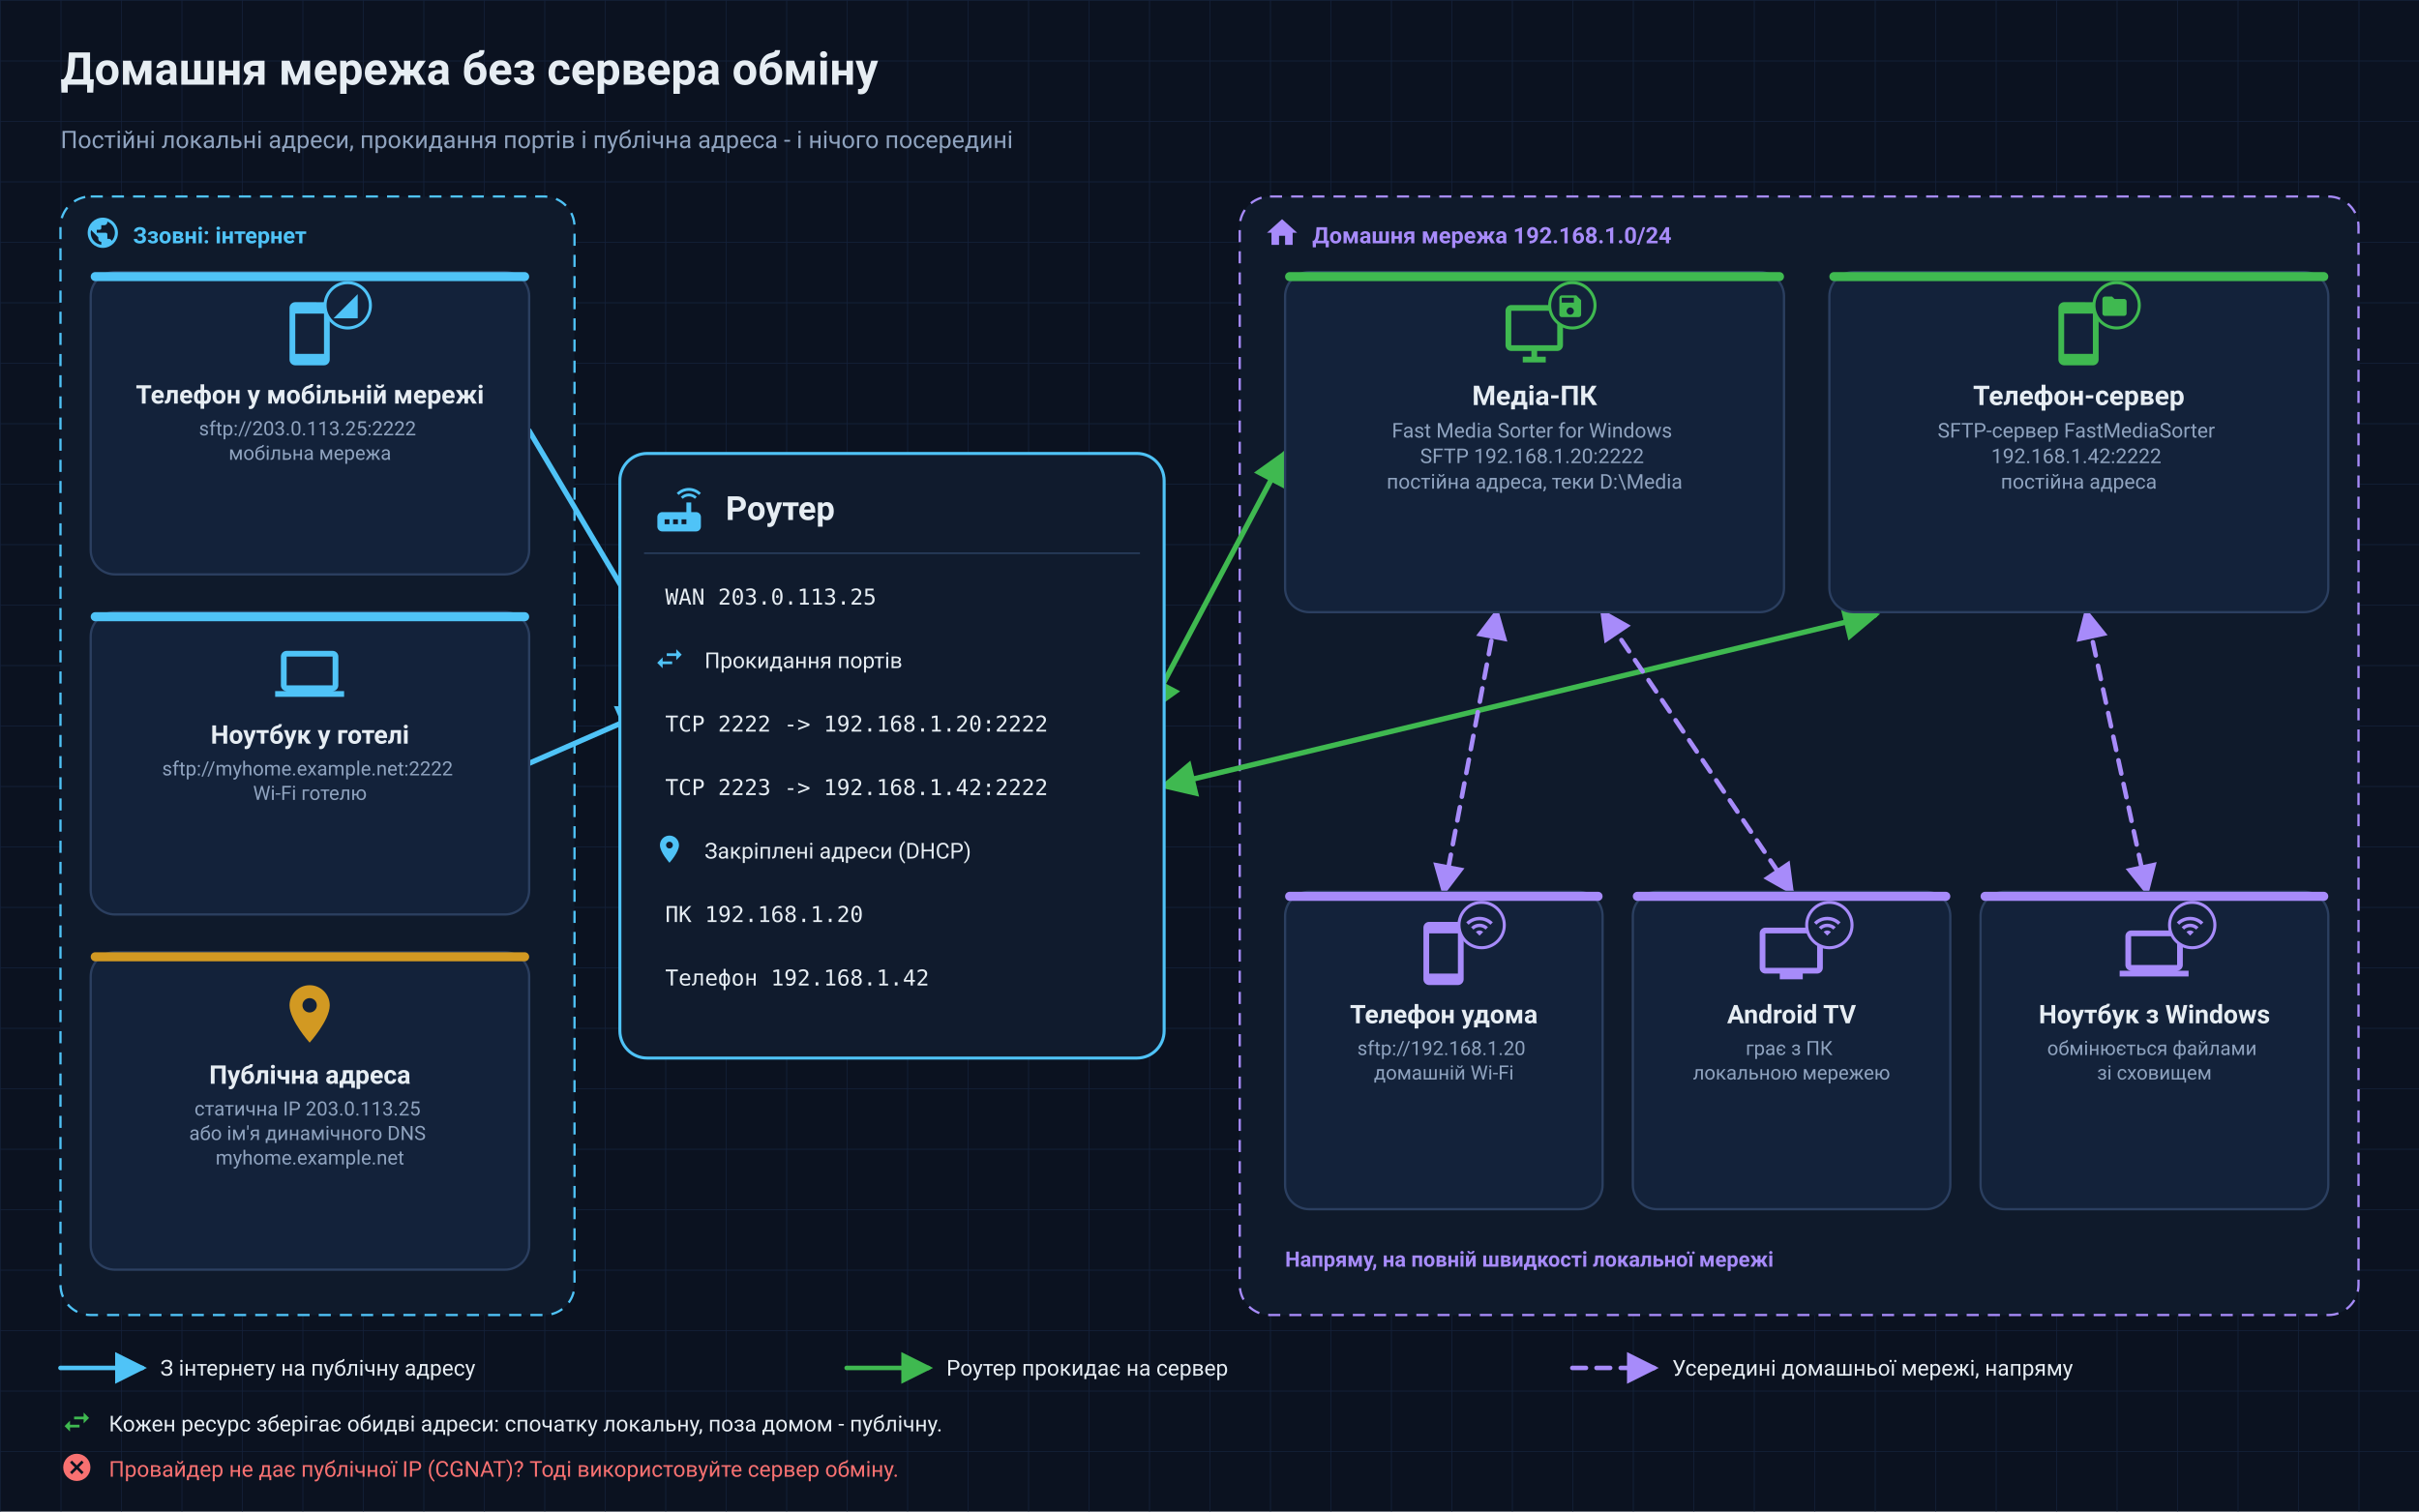
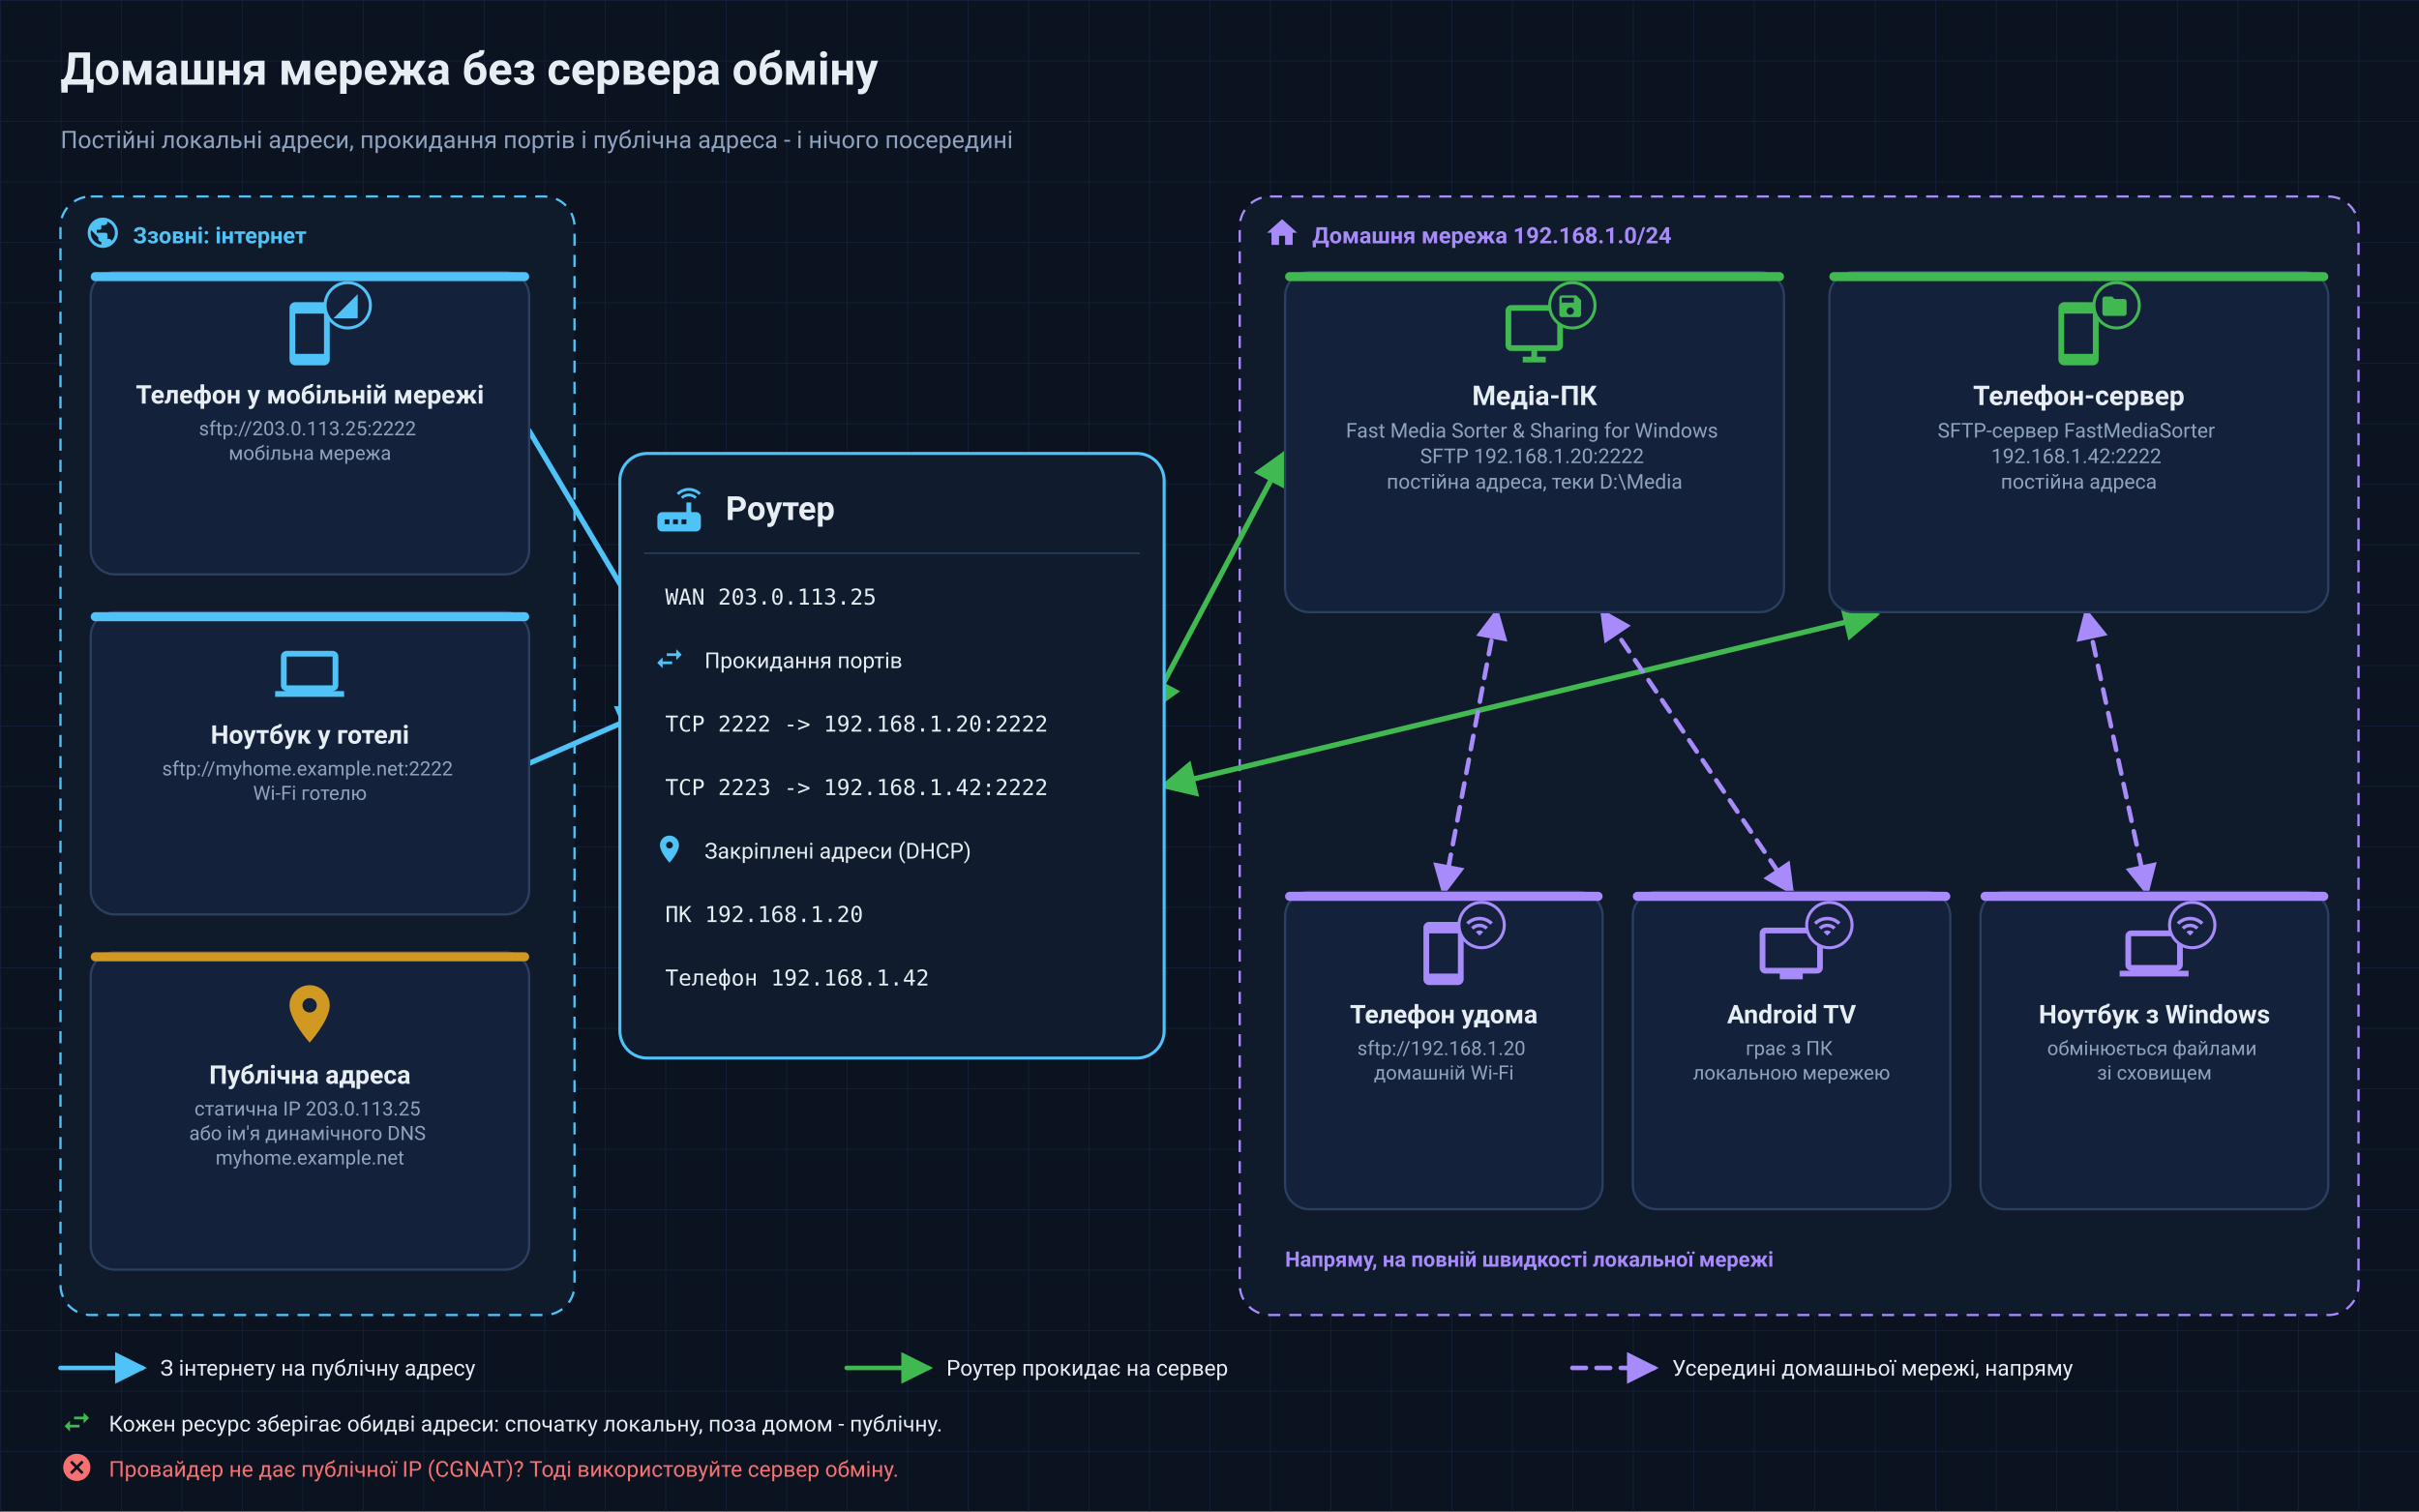
<svg xmlns="http://www.w3.org/2000/svg" viewBox="0 0 1600 1000" width="1600" height="1000" role="img" aria-labelledby="t d" lang="uk">
  <defs>
    <marker id="arr-control" viewBox="0 0 10 10" refX="8.5" refY="5" markerWidth="7" markerHeight="7" orient="auto">
      <path d="M0 0L10 5L0 10z" fill="#4fc3f7" />
    </marker>
    <marker id="arr-control-s" viewBox="0 0 10 10" refX="1.5" refY="5" markerWidth="7" markerHeight="7" orient="auto">
      <path d="M10 0L0 5L10 10z" fill="#4fc3f7" />
    </marker>
    <marker id="arr-tunnel" viewBox="0 0 10 10" refX="8.5" refY="5" markerWidth="7" markerHeight="7" orient="auto">
      <path d="M0 0L10 5L0 10z" fill="#3fb950" />
    </marker>
    <marker id="arr-tunnel-s" viewBox="0 0 10 10" refX="1.5" refY="5" markerWidth="7" markerHeight="7" orient="auto">
      <path d="M10 0L0 5L10 10z" fill="#3fb950" />
    </marker>
    <marker id="arr-media" viewBox="0 0 10 10" refX="8.5" refY="5" markerWidth="7" markerHeight="7" orient="auto">
      <path d="M0 0L10 5L0 10z" fill="#d29922" />
    </marker>
    <marker id="arr-media-s" viewBox="0 0 10 10" refX="1.5" refY="5" markerWidth="7" markerHeight="7" orient="auto">
      <path d="M10 0L0 5L10 10z" fill="#d29922" />
    </marker>
    <marker id="arr-lan" viewBox="0 0 10 10" refX="8.5" refY="5" markerWidth="7" markerHeight="7" orient="auto">
      <path d="M0 0L10 5L0 10z" fill="#a78bfa" />
    </marker>
    <marker id="arr-lan-s" viewBox="0 0 10 10" refX="1.5" refY="5" markerWidth="7" markerHeight="7" orient="auto">
      <path d="M10 0L0 5L10 10z" fill="#a78bfa" />
    </marker>
    <marker id="arr-danger" viewBox="0 0 10 10" refX="8.5" refY="5" markerWidth="7" markerHeight="7" orient="auto">
      <path d="M0 0L10 5L0 10z" fill="#f87171" />
    </marker>
    <marker id="arr-danger-s" viewBox="0 0 10 10" refX="1.5" refY="5" markerWidth="7" markerHeight="7" orient="auto">
      <path d="M10 0L0 5L10 10z" fill="#f87171" />
    </marker>
    <marker id="arr-server" viewBox="0 0 10 10" refX="8.5" refY="5" markerWidth="7" markerHeight="7" orient="auto">
      <path d="M0 0L10 5L0 10z" fill="#2dd4bf" />
    </marker>
    <marker id="arr-server-s" viewBox="0 0 10 10" refX="1.5" refY="5" markerWidth="7" markerHeight="7" orient="auto">
      <path d="M10 0L0 5L10 10z" fill="#2dd4bf" />
    </marker>
    <marker id="arr-muted" viewBox="0 0 10 10" refX="8.5" refY="5" markerWidth="7" markerHeight="7" orient="auto">
      <path d="M0 0L10 5L0 10z" fill="#8fa3bf" />
    </marker>
    <marker id="arr-muted-s" viewBox="0 0 10 10" refX="1.5" refY="5" markerWidth="7" markerHeight="7" orient="auto">
      <path d="M10 0L0 5L10 10z" fill="#8fa3bf" />
    </marker>
    <marker id="arr-text" viewBox="0 0 10 10" refX="8.5" refY="5" markerWidth="7" markerHeight="7" orient="auto">
      <path d="M0 0L10 5L0 10z" fill="#e6edf3" />
    </marker>
    <marker id="arr-text-s" viewBox="0 0 10 10" refX="1.5" refY="5" markerWidth="7" markerHeight="7" orient="auto">
      <path d="M10 0L0 5L10 10z" fill="#e6edf3" />
    </marker>
    <filter id="soft" x="-20%" y="-20%" width="140%" height="140%">
      <feDropShadow dx="0" dy="4" stdDeviation="8" flood-color="#000" flood-opacity="0.18" />
    </filter>
    <filter id="glow" x="-50%" y="-50%" width="200%" height="200%">
      <feGaussianBlur stdDeviation="14" />
    </filter>
    <pattern id="grid" width="40" height="40" patternUnits="userSpaceOnUse">
      <path d="M40 0H0V40" fill="none" stroke="#14213a" stroke-width="1" />
    </pattern>
  </defs>
  <rect width="1600" height="1000" fill="#0b1220" />
  <rect width="1600" height="1000" fill="url(#grid)" />
  <text x="40" y="56" font-family="'Segoe UI', Roboto, 'Noto Sans', 'Helvetica Neue', Arial, sans-serif" font-size="30" font-weight="700" fill="#e6edf3" text-anchor="start">
    <tspan x="40" dy="0">Домашня мережа без сервера обміну</tspan>
  </text>
  <text x="40" y="98" font-family="'Segoe UI', Roboto, 'Noto Sans', 'Helvetica Neue', Arial, sans-serif" font-size="16" font-weight="400" fill="#8fa3bf" text-anchor="start">
    <tspan x="40" dy="0">Постійні локальні адреси, прокидання портів і публічна адреса - і нічого посередині</tspan>
  </text>
  <g>
    <rect x="40" y="130" width="340" height="740" rx="20" fill="#0f1a2b" stroke="#4fc3f7" stroke-width="1.5" stroke-dasharray="8 6" />
    <g transform="translate(56 142) scale(1)">
      <path d="M12 2C6.48 2 2 6.48 2 12s4.48 10 10 10 10-4.48 10-10S17.52 2 12 2zm-1 17.93c-3.95-.49-7-3.85-7-7.93 0-.62.08-1.21.21-1.79L9 15v1c0 1.1.9 2 2 2v1.93zm6.9-2.54c-.26-.81-1-1.39-1.9-1.39h-1v-3c0-.55-.45-1-1-1H8v-2h2c.55 0 1-.45 1-1V7h2c1.1 0 2-.9 2-2v-.41c2.93 1.19 5 4.06 5 7.41 0 2.08-.8 3.97-2.1 5.39z" fill="#4fc3f7" />
    </g>
    <text x="88" y="161" font-family="'Segoe UI', Roboto, 'Noto Sans', 'Helvetica Neue', Arial, sans-serif" font-size="15" font-weight="600" fill="#4fc3f7" text-anchor="start">
      <tspan x="88" dy="0">Ззовні: інтернет</tspan>
    </text>
  </g>
  <g>
    <rect x="820" y="130" width="740" height="740" rx="20" fill="#0f1a2b" stroke="#a78bfa" stroke-width="1.5" stroke-dasharray="8 6" />
    <g transform="translate(836 142) scale(1)">
      <path d="M10 20v-6h4v6h5v-8h3L12 3 2 12h3v8z" fill="#a78bfa" />
    </g>
    <text x="868" y="161" font-family="'Segoe UI', Roboto, 'Noto Sans', 'Helvetica Neue', Arial, sans-serif" font-size="15" font-weight="600" fill="#a78bfa" text-anchor="start">
      <tspan x="868" dy="0">Домашня мережа 192.168.1.0/24</tspan>
    </text>
  </g>
  <path d="M350 285 L430 420" fill="none" stroke="#4fc3f7" stroke-width="3.5" stroke-linecap="round" stroke-linejoin="round" marker-end="url(#arr-control)" />
  <path d="M350 505 L430 470" fill="none" stroke="#4fc3f7" stroke-width="3.5" stroke-linecap="round" stroke-linejoin="round" marker-end="url(#arr-control)" />
  <path d="M760 470 L850 300" fill="none" stroke="#3fb950" stroke-width="3.5" stroke-linecap="round" stroke-linejoin="round" marker-start="url(#arr-tunnel-s)" marker-end="url(#arr-tunnel)" />
  <path d="M770 520 L1240 407" fill="none" stroke="#3fb950" stroke-width="3.5" stroke-linecap="round" stroke-linejoin="round" marker-start="url(#arr-tunnel-s)" marker-end="url(#arr-tunnel)" />
  <path d="M955 590 L990 405" fill="none" stroke="#a78bfa" stroke-width="3" stroke-linecap="round" stroke-linejoin="round" stroke-dasharray="9 7" marker-start="url(#arr-lan-s)" marker-end="url(#arr-lan)" />
  <path d="M1185 590 L1060 405" fill="none" stroke="#a78bfa" stroke-width="3" stroke-linecap="round" stroke-linejoin="round" stroke-dasharray="9 7" marker-start="url(#arr-lan-s)" marker-end="url(#arr-lan)" />
  <path d="M1420 590 L1380 405" fill="none" stroke="#a78bfa" stroke-width="3" stroke-linecap="round" stroke-linejoin="round" stroke-dasharray="9 7" marker-start="url(#arr-lan-s)" marker-end="url(#arr-lan)" />
  <g>
    <rect x="60" y="180" width="290" height="200" rx="16" fill="#13223a" stroke="#2b3f60" stroke-width="1.5" />
    <rect x="60" y="180" width="290" height="6" rx="3" fill="#4fc3f7" stroke="none" stroke-width="1.5" />
    <g transform="translate(182 198) scale(1.9)">
      <path d="M17 1.01L7 1c-1.1 0-2 .9-2 2v18c0 1.1.9 2 2 2h10c1.1 0 2-.9 2-2V3c0-1.1-.9-1.99-2-1.99zM17 19H7V5h10v14z" fill="#4fc3f7" />
    </g>
    <circle cx="230" cy="202" r="15" fill="#13223a" stroke="#4fc3f7" stroke-width="2" />
    <g transform="translate(219 193) scale(0.8)">
      <path d="M2 22h20V2z" fill="#4fc3f7" />
    </g>
    <text x="205" y="267" font-family="'Segoe UI', Roboto, 'Noto Sans', 'Helvetica Neue', Arial, sans-serif" font-size="17" font-weight="600" fill="#e6edf3" text-anchor="middle">
      <tspan x="205" dy="0">Телефон у мобільній мережі</tspan>
    </text>
    <text x="205" y="288" font-family="'Segoe UI', Roboto, 'Noto Sans', 'Helvetica Neue', Arial, sans-serif" font-size="13" font-weight="400" fill="#8fa3bf" text-anchor="middle">
      <tspan x="205" dy="0">sftp://203.0.113.25:2222</tspan>
      <tspan x="205" dy="16.2">мобільна мережа</tspan>
    </text>
  </g>
  <g>
    <rect x="60" y="405" width="290" height="200" rx="16" fill="#13223a" stroke="#2b3f60" stroke-width="1.5" />
    <rect x="60" y="405" width="290" height="6" rx="3" fill="#4fc3f7" stroke="none" stroke-width="1.5" />
    <g transform="translate(182 423) scale(1.9)">
      <path d="M20 18c1.1 0 1.99-.9 1.99-2L22 6c0-1.1-.9-2-2-2H4c-1.1 0-2 .9-2 2v10c0 1.1.9 2 2 2H0v2h24v-2h-4zM4 6h16v10H4V6z" fill="#4fc3f7" />
    </g>
    <text x="205" y="492" font-family="'Segoe UI', Roboto, 'Noto Sans', 'Helvetica Neue', Arial, sans-serif" font-size="17" font-weight="600" fill="#e6edf3" text-anchor="middle">
      <tspan x="205" dy="0">Ноутбук у готелі</tspan>
    </text>
    <text x="205" y="513" font-family="'Segoe UI', Roboto, 'Noto Sans', 'Helvetica Neue', Arial, sans-serif" font-size="13" font-weight="400" fill="#8fa3bf" text-anchor="middle">
      <tspan x="205" dy="0">sftp://myhome.example.net:2222</tspan>
      <tspan x="205" dy="16.2">Wi-Fi готелю</tspan>
    </text>
  </g>
  <g>
    <rect x="60" y="630" width="290" height="210" rx="16" fill="#13223a" stroke="#2b3f60" stroke-width="1.5" />
    <rect x="60" y="630" width="290" height="6" rx="3" fill="#d29922" stroke="none" stroke-width="1.5" />
    <g transform="translate(182 648) scale(1.9)">
      <path d="M12 2C8.13 2 5 5.13 5 9c0 5.25 7 13 7 13s7-7.75 7-13c0-3.87-3.13-7-7-7zm0 9.5c-1.38 0-2.5-1.12-2.5-2.5s1.12-2.5 2.5-2.5 2.5 1.12 2.5 2.5-1.12 2.5-2.5 2.5z" fill="#d29922" />
    </g>
    <text x="205" y="717" font-family="'Segoe UI', Roboto, 'Noto Sans', 'Helvetica Neue', Arial, sans-serif" font-size="17" font-weight="600" fill="#e6edf3" text-anchor="middle">
      <tspan x="205" dy="0">Публічна адреса</tspan>
    </text>
    <text x="205" y="738" font-family="'Segoe UI', Roboto, 'Noto Sans', 'Helvetica Neue', Arial, sans-serif" font-size="13" font-weight="400" fill="#8fa3bf" text-anchor="middle">
      <tspan x="205" dy="0">статична IP 203.0.113.25</tspan>
      <tspan x="205" dy="16.2">або ім'я динамічного DNS</tspan>
      <tspan x="205" dy="16.2">myhome.example.net</tspan>
    </text>
  </g>
  <g>
    <rect x="410" y="300" width="360" height="400" rx="18" fill="#101b2d" stroke="#4fc3f7" stroke-width="2" />
    <g transform="translate(430 318) scale(1.6)">
      <path d="M20.2 5.9l.8-.8C19.6 3.7 17.8 3 16 3s-3.6.7-5 2.1l.8.8C13 4.8 14.5 4.2 16 4.2s3 .6 4.2 1.7zm-.9.8c-.9-.9-2.1-1.4-3.3-1.4s-2.4.5-3.3 1.4l.8.8c.7-.7 1.6-1 2.5-1 .9 0 1.8.3 2.5 1l.8-.8zM19 13h-2V9h-2v4H5c-1.1 0-2 .9-2 2v4c0 1.1.9 2 2 2h14c1.1 0 2-.9 2-2v-4c0-1.1-.9-2-2-2zM8 18H6v-2h2v2zm3.5 0h-2v-2h2v2zm3.5 0h-2v-2h2v2z" fill="#4fc3f7" />
    </g>
    <text x="480" y="344" font-family="'Segoe UI', Roboto, 'Noto Sans', 'Helvetica Neue', Arial, sans-serif" font-size="22" font-weight="700" fill="#e6edf3" text-anchor="start">
      <tspan x="480" dy="0">Роутер</tspan>
    </text>
    <line x1="426" y1="366" x2="754" y2="366" stroke="#2b3f60" stroke-width="1" />
    <text x="440" y="400" font-family="Consolas, 'Roboto Mono', 'DejaVu Sans Mono', monospace" font-size="14.5" font-weight="400" fill="#e6edf3" text-anchor="start">
      <tspan x="440" dy="0">WAN  203.0.113.25</tspan>
    </text>
    <g transform="translate(432 425) scale(0.9)">
      <path d="M6.99 11L3 15l3.99 4v-3H14v-2H6.99v-3zM21 9l-3.99-4v3H10v2h7.01v3L21 9z" fill="#4fc3f7" />
    </g>
    <text x="466" y="442" font-family="'Segoe UI', Roboto, 'Noto Sans', 'Helvetica Neue', Arial, sans-serif" font-size="14.5" font-weight="400" fill="#e6edf3" text-anchor="start">
      <tspan x="466" dy="0">Прокидання портів</tspan>
    </text>
    <text x="440" y="484" font-family="Consolas, 'Roboto Mono', 'DejaVu Sans Mono', monospace" font-size="14.5" font-weight="400" fill="#e6edf3" text-anchor="start">
      <tspan x="440" dy="0">TCP 2222 -&gt; 192.168.1.20:2222</tspan>
    </text>
    <text x="440" y="526" font-family="Consolas, 'Roboto Mono', 'DejaVu Sans Mono', monospace" font-size="14.5" font-weight="400" fill="#e6edf3" text-anchor="start">
      <tspan x="440" dy="0">TCP 2223 -&gt; 192.168.1.42:2222</tspan>
    </text>
    <g transform="translate(432 551) scale(0.9)">
      <path d="M12 2C8.13 2 5 5.13 5 9c0 5.25 7 13 7 13s7-7.75 7-13c0-3.87-3.13-7-7-7zm0 9.5c-1.38 0-2.5-1.12-2.5-2.5s1.12-2.5 2.5-2.5 2.5 1.12 2.5 2.5-1.12 2.5-2.5 2.5z" fill="#4fc3f7" />
    </g>
    <text x="466" y="568" font-family="'Segoe UI', Roboto, 'Noto Sans', 'Helvetica Neue', Arial, sans-serif" font-size="14.5" font-weight="400" fill="#e6edf3" text-anchor="start">
      <tspan x="466" dy="0">Закріплені адреси (DHCP)</tspan>
    </text>
    <text x="440" y="610" font-family="Consolas, 'Roboto Mono', 'DejaVu Sans Mono', monospace" font-size="14.5" font-weight="400" fill="#e6edf3" text-anchor="start">
      <tspan x="440" dy="0">ПК       192.168.1.20</tspan>
    </text>
    <text x="440" y="652" font-family="Consolas, 'Roboto Mono', 'DejaVu Sans Mono', monospace" font-size="14.5" font-weight="400" fill="#e6edf3" text-anchor="start">
      <tspan x="440" dy="0">Телефон  192.168.1.42</tspan>
    </text>
  </g>
  <g>
    <rect x="850" y="180" width="330" height="225" rx="16" fill="#13223a" stroke="#2b3f60" stroke-width="1.5" />
    <rect x="850" y="180" width="330" height="6" rx="3" fill="#3fb950" stroke="none" stroke-width="1.5" />
    <g transform="translate(992 198) scale(1.9)">
      <path d="M20 2H4c-1.1 0-2 .9-2 2v12c0 1.1.9 2 2 2h7v2H8v2h8v-2h-3v-2h7c1.1 0 2-.9 2-2V4c0-1.1-.9-2-2-2zm0 14H4V4h16v12z" fill="#3fb950" />
    </g>
    <circle cx="1040" cy="202" r="15" fill="#13223a" stroke="#3fb950" stroke-width="2" />
    <g transform="translate(1029 193) scale(0.8)">
      <path d="M17 3H5c-1.11 0-2 .9-2 2v14c0 1.1.89 2 2 2h14c1.1 0 2-.9 2-2V7l-4-4zm-5 16c-1.66 0-3-1.34-3-3s1.34-3 3-3 3 1.34 3 3-1.34 3-3 3zm3-10H5V5h10v4z" fill="#3fb950" />
    </g>
    <text x="1015" y="268" font-family="'Segoe UI', Roboto, 'Noto Sans', 'Helvetica Neue', Arial, sans-serif" font-size="18" font-weight="600" fill="#e6edf3" text-anchor="middle">
      <tspan x="1015" dy="0">Медіа-ПК</tspan>
    </text>
    <text x="1015" y="289.5" font-family="'Segoe UI', Roboto, 'Noto Sans', 'Helvetica Neue', Arial, sans-serif" font-size="13.5" font-weight="400" fill="#8fa3bf" text-anchor="middle">
-       <tspan x="1015" dy="0">Fast Media Sorter for Windows</tspan>
+       <tspan x="1015" dy="0">Fast Media Sorter &amp; Sharing for Windows</tspan>
      <tspan x="1015" dy="16.9">SFTP 192.168.1.20:2222</tspan>
      <tspan x="1015" dy="16.9">постійна адреса, теки D:\Media</tspan>
    </text>
  </g>
  <g>
    <rect x="1210" y="180" width="330" height="225" rx="16" fill="#13223a" stroke="#2b3f60" stroke-width="1.5" />
    <rect x="1210" y="180" width="330" height="6" rx="3" fill="#3fb950" stroke="none" stroke-width="1.5" />
    <g transform="translate(1352 198) scale(1.9)">
      <path d="M17 1.01L7 1c-1.1 0-2 .9-2 2v18c0 1.1.9 2 2 2h10c1.1 0 2-.9 2-2V3c0-1.1-.9-1.99-2-1.99zM17 19H7V5h10v14z" fill="#3fb950" />
    </g>
    <circle cx="1400" cy="202" r="15" fill="#13223a" stroke="#3fb950" stroke-width="2" />
    <g transform="translate(1389 193) scale(0.8)">
      <path d="M10 4H4c-1.1 0-1.99.9-1.99 2L2 18c0 1.1.9 2 2 2h16c1.1 0 2-.9 2-2V8c0-1.1-.9-2-2-2h-8l-2-2z" fill="#3fb950" />
    </g>
    <text x="1375" y="268" font-family="'Segoe UI', Roboto, 'Noto Sans', 'Helvetica Neue', Arial, sans-serif" font-size="18" font-weight="600" fill="#e6edf3" text-anchor="middle">
      <tspan x="1375" dy="0">Телефон-сервер</tspan>
    </text>
    <text x="1375" y="289.5" font-family="'Segoe UI', Roboto, 'Noto Sans', 'Helvetica Neue', Arial, sans-serif" font-size="13.5" font-weight="400" fill="#8fa3bf" text-anchor="middle">
      <tspan x="1375" dy="0">SFTP-сервер FastMediaSorter</tspan>
      <tspan x="1375" dy="16.9">192.168.1.42:2222</tspan>
      <tspan x="1375" dy="16.9">постійна адреса</tspan>
    </text>
  </g>
  <g>
    <rect x="850" y="590" width="210" height="210" rx="16" fill="#13223a" stroke="#2b3f60" stroke-width="1.5" />
    <rect x="850" y="590" width="210" height="6" rx="3" fill="#a78bfa" stroke="none" stroke-width="1.5" />
    <g transform="translate(932 608) scale(1.9)">
      <path d="M17 1.01L7 1c-1.1 0-2 .9-2 2v18c0 1.1.9 2 2 2h10c1.1 0 2-.9 2-2V3c0-1.1-.9-1.99-2-1.99zM17 19H7V5h10v14z" fill="#a78bfa" />
    </g>
    <circle cx="980" cy="612" r="15" fill="#13223a" stroke="#a78bfa" stroke-width="2" />
    <g transform="translate(969 603) scale(0.8)">
      <path d="M1 9l2 2c4.97-4.97 13.03-4.97 18 0l2-2C16.93 2.93 7.08 2.93 1 9zm8 8l3 3 3-3c-1.65-1.66-4.34-1.66-6 0zm-4-4l2 2c2.76-2.76 7.24-2.76 10 0l2-2C15.14 9.14 8.87 9.14 5 13z" fill="#a78bfa" />
    </g>
    <text x="955" y="677" font-family="'Segoe UI', Roboto, 'Noto Sans', 'Helvetica Neue', Arial, sans-serif" font-size="17" font-weight="600" fill="#e6edf3" text-anchor="middle">
      <tspan x="955" dy="0">Телефон удома</tspan>
    </text>
    <text x="955" y="698" font-family="'Segoe UI', Roboto, 'Noto Sans', 'Helvetica Neue', Arial, sans-serif" font-size="13" font-weight="400" fill="#8fa3bf" text-anchor="middle">
      <tspan x="955" dy="0">sftp://192.168.1.20</tspan>
      <tspan x="955" dy="16.2">домашній Wi-Fi</tspan>
    </text>
  </g>
  <g>
    <rect x="1080" y="590" width="210" height="210" rx="16" fill="#13223a" stroke="#2b3f60" stroke-width="1.5" />
    <rect x="1080" y="590" width="210" height="6" rx="3" fill="#a78bfa" stroke="none" stroke-width="1.5" />
    <g transform="translate(1162 608) scale(1.9)">
      <path d="M21 3H3c-1.1 0-2 .9-2 2v12c0 1.1.9 2 2 2h5v2h8v-2h5c1.1 0 1.99-.9 1.99-2L23 5c0-1.1-.9-2-2-2zm0 14H3V5h18v12z" fill="#a78bfa" />
    </g>
    <circle cx="1210" cy="612" r="15" fill="#13223a" stroke="#a78bfa" stroke-width="2" />
    <g transform="translate(1199 603) scale(0.8)">
      <path d="M1 9l2 2c4.97-4.97 13.03-4.97 18 0l2-2C16.93 2.93 7.08 2.93 1 9zm8 8l3 3 3-3c-1.65-1.66-4.34-1.66-6 0zm-4-4l2 2c2.76-2.76 7.24-2.76 10 0l2-2C15.14 9.14 8.87 9.14 5 13z" fill="#a78bfa" />
    </g>
    <text x="1185" y="677" font-family="'Segoe UI', Roboto, 'Noto Sans', 'Helvetica Neue', Arial, sans-serif" font-size="17" font-weight="600" fill="#e6edf3" text-anchor="middle">
      <tspan x="1185" dy="0">Android TV</tspan>
    </text>
    <text x="1185" y="698" font-family="'Segoe UI', Roboto, 'Noto Sans', 'Helvetica Neue', Arial, sans-serif" font-size="13" font-weight="400" fill="#8fa3bf" text-anchor="middle">
      <tspan x="1185" dy="0">грає з ПК</tspan>
      <tspan x="1185" dy="16.2">локальною мережею</tspan>
    </text>
  </g>
  <g>
    <rect x="1310" y="590" width="230" height="210" rx="16" fill="#13223a" stroke="#2b3f60" stroke-width="1.5" />
    <rect x="1310" y="590" width="230" height="6" rx="3" fill="#a78bfa" stroke="none" stroke-width="1.5" />
    <g transform="translate(1402 608) scale(1.9)">
      <path d="M20 18c1.1 0 1.99-.9 1.99-2L22 6c0-1.1-.9-2-2-2H4c-1.1 0-2 .9-2 2v10c0 1.1.9 2 2 2H0v2h24v-2h-4zM4 6h16v10H4V6z" fill="#a78bfa" />
    </g>
    <circle cx="1450" cy="612" r="15" fill="#13223a" stroke="#a78bfa" stroke-width="2" />
    <g transform="translate(1439 603) scale(0.8)">
      <path d="M1 9l2 2c4.97-4.97 13.03-4.97 18 0l2-2C16.93 2.93 7.08 2.93 1 9zm8 8l3 3 3-3c-1.65-1.66-4.34-1.66-6 0zm-4-4l2 2c2.76-2.76 7.24-2.76 10 0l2-2C15.14 9.14 8.87 9.14 5 13z" fill="#a78bfa" />
    </g>
    <text x="1425" y="677" font-family="'Segoe UI', Roboto, 'Noto Sans', 'Helvetica Neue', Arial, sans-serif" font-size="17" font-weight="600" fill="#e6edf3" text-anchor="middle">
      <tspan x="1425" dy="0">Ноутбук з Windows</tspan>
    </text>
    <text x="1425" y="698" font-family="'Segoe UI', Roboto, 'Noto Sans', 'Helvetica Neue', Arial, sans-serif" font-size="13" font-weight="400" fill="#8fa3bf" text-anchor="middle">
      <tspan x="1425" dy="0">обмінюється файлами</tspan>
      <tspan x="1425" dy="16.2">зі сховищем</tspan>
    </text>
  </g>
  <text x="850" y="838" font-family="'Segoe UI', Roboto, 'Noto Sans', 'Helvetica Neue', Arial, sans-serif" font-size="14" font-weight="600" fill="#a78bfa" text-anchor="start">
    <tspan x="850" dy="0">Напряму, на повній швидкості локальної мережі</tspan>
  </text>
  <path d="M40 905 L94 905" fill="none" stroke="#4fc3f7" stroke-width="3" stroke-linecap="round" stroke-linejoin="round" marker-end="url(#arr-control)" />
  <text x="106" y="910.1" font-family="'Segoe UI', Roboto, 'Noto Sans', 'Helvetica Neue', Arial, sans-serif" font-size="14.5" font-weight="400" fill="#e6edf3" text-anchor="start">
    <tspan x="106" dy="0">З інтернету на публічну адресу</tspan>
  </text>
  <path d="M560 905 L614 905" fill="none" stroke="#3fb950" stroke-width="3" stroke-linecap="round" stroke-linejoin="round" marker-end="url(#arr-tunnel)" />
  <text x="626" y="910.1" font-family="'Segoe UI', Roboto, 'Noto Sans', 'Helvetica Neue', Arial, sans-serif" font-size="14.5" font-weight="400" fill="#e6edf3" text-anchor="start">
    <tspan x="626" dy="0">Роутер прокидає на сервер</tspan>
  </text>
  <path d="M1040 905 L1094 905" fill="none" stroke="#a78bfa" stroke-width="3" stroke-linecap="round" stroke-linejoin="round" stroke-dasharray="9 7" marker-end="url(#arr-lan)" />
  <text x="1106" y="910.1" font-family="'Segoe UI', Roboto, 'Noto Sans', 'Helvetica Neue', Arial, sans-serif" font-size="14.5" font-weight="400" fill="#e6edf3" text-anchor="start">
    <tspan x="1106" dy="0">Усередині домашньої мережі, напряму</tspan>
  </text>
  <g transform="translate(40 930) scale(0.9)">
    <path d="M6.99 11L3 15l3.99 4v-3H14v-2H6.99v-3zM21 9l-3.99-4v3H10v2h7.01v3L21 9z" fill="#3fb950" />
  </g>
  <text x="72" y="947" font-family="'Segoe UI', Roboto, 'Noto Sans', 'Helvetica Neue', Arial, sans-serif" font-size="14.5" font-weight="400" fill="#e6edf3" text-anchor="start">
    <tspan x="72" dy="0">Кожен ресурс зберігає обидві адреси: спочатку локальну, поза домом - публічну.</tspan>
  </text>
  <g transform="translate(40 960) scale(0.9)">
    <path d="M12 2C6.47 2 2 6.47 2 12s4.47 10 10 10 10-4.47 10-10S17.53 2 12 2zm5 13.59L15.59 17 12 13.41 8.41 17 7 15.59 10.59 12 7 8.41 8.41 7 12 10.59 15.59 7 17 8.41 13.41 12 17 15.59z" fill="#f87171" />
  </g>
  <text x="72" y="977" font-family="'Segoe UI', Roboto, 'Noto Sans', 'Helvetica Neue', Arial, sans-serif" font-size="14.5" font-weight="400" fill="#f87171" text-anchor="start">
    <tspan x="72" dy="0">Провайдер не дає публічної IP (CGNAT)? Тоді використовуйте сервер обміну.</tspan>
  </text>
</svg>
